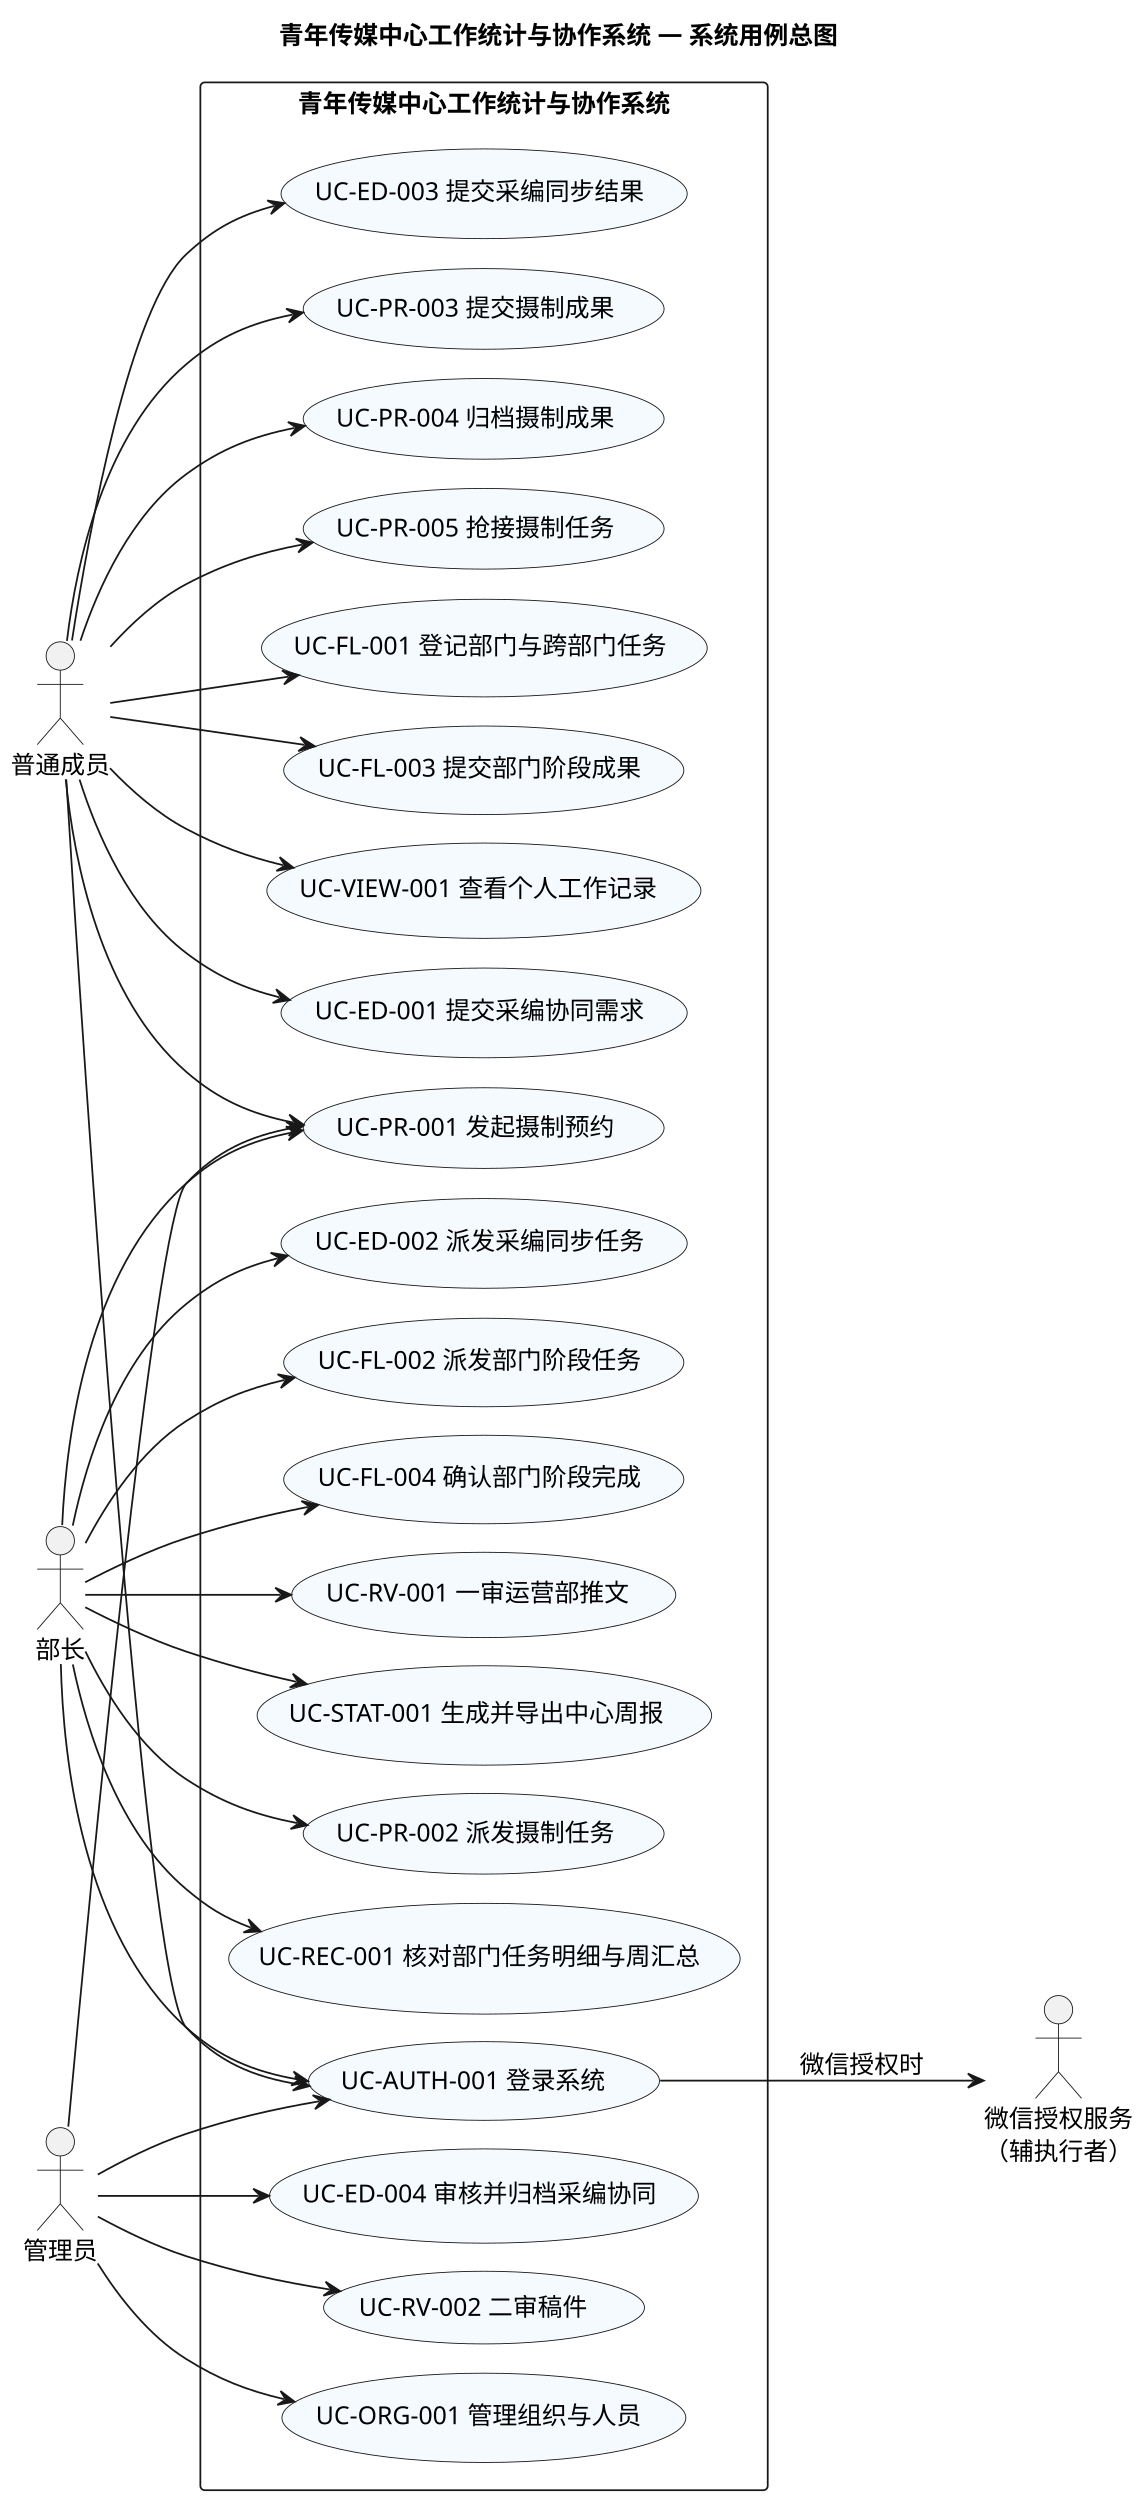
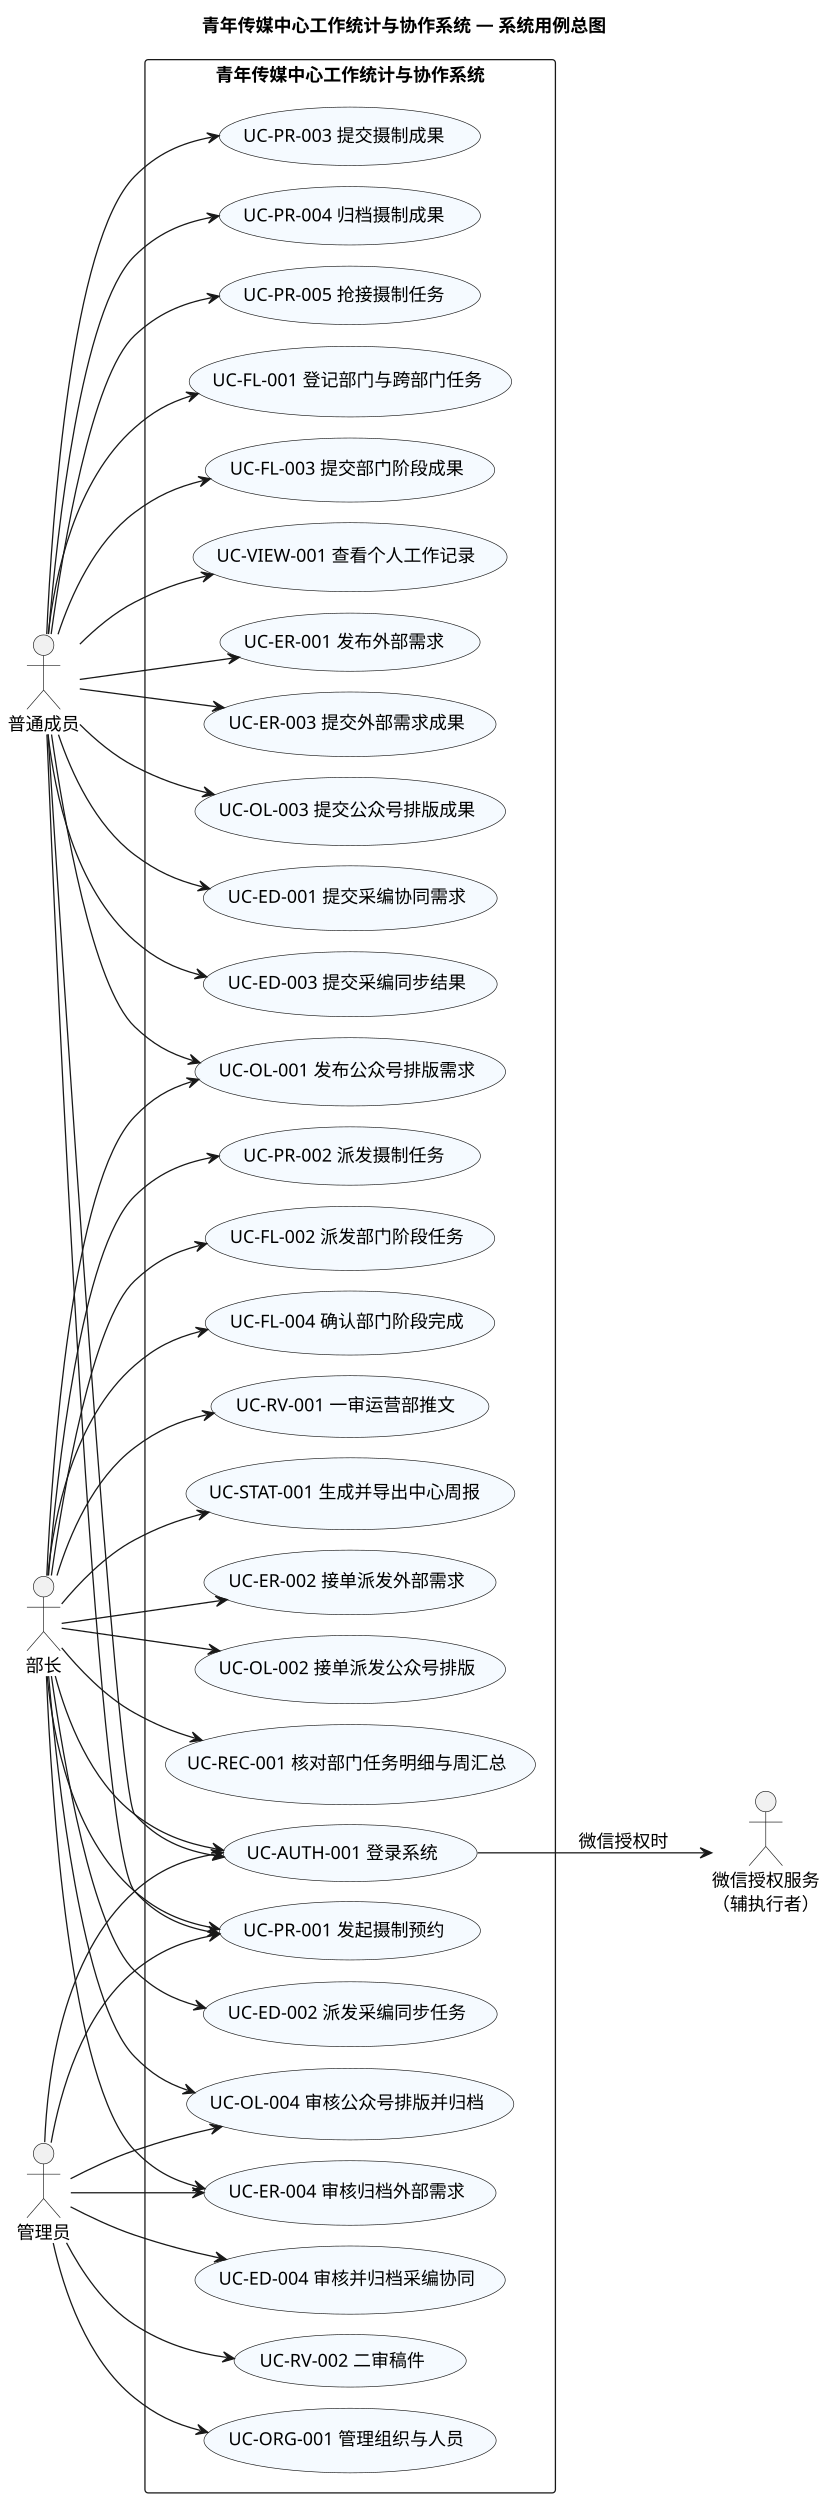
- <svg xmlns="http://www.w3.org/2000/svg" contentStyleType="text/css" height="1410px" preserveAspectRatio="none" style="width:646px;height:1410px;background:#FFFFFF;" version="1.1" viewBox="0 0 646 1410" width="646px" zoomAndPan="magnify">
+ <svg xmlns="http://www.w3.org/2000/svg" contentStyleType="text/css" height="1949px" preserveAspectRatio="none" style="width:646px;height:1949px;background:#FFFFFF;" version="1.1" viewBox="0 0 646 1949" width="646px" zoomAndPan="magnify">
  <defs />
  <g>
    <text fill="#000000" font-family="Microsoft YaHei" font-size="14" font-weight="bold" lengthAdjust="spacing" textLength="317.461" x="157.269" y="24.814">青年传媒中心工作统计与协作系统 — 系统用例总图</text>
    <g id="cluster_青年传媒中心工作统计与协作系统">
-       <rect fill="none" height="1358" rx="2.5" ry="2.5" style="stroke:#181818;stroke-width:1.0;" width="320" x="113" y="46.477" />
+       <rect fill="none" height="1897" rx="2.5" ry="2.5" style="stroke:#181818;stroke-width:1.0;" width="320" x="113" y="46.477" />
      <text fill="#000000" font-family="Microsoft YaHei" font-size="14" font-weight="bold" lengthAdjust="spacing" textLength="210" x="168" y="63.291">青年传媒中心工作统计与协作系统</text>
    </g>
    <g id="elem_UC_ED_001">
-       <ellipse cx="273.047" cy="571.287" fill="#F5FAFF" rx="114.547" ry="25.309" style="stroke:#181818;stroke-width:0.5;" />
-       <text fill="#000000" font-family="Microsoft YaHei" font-size="14" lengthAdjust="spacing" textLength="191.065" x="177.514" y="574.862">UC-ED-001 提交采编协同需求</text>
+       <ellipse cx="273.047" cy="700.287" fill="#F5FAFF" rx="114.547" ry="25.309" style="stroke:#181818;stroke-width:0.5;" />
+       <text fill="#000000" font-family="Microsoft YaHei" font-size="14" lengthAdjust="spacing" textLength="191.065" x="177.514" y="703.862">UC-ED-001 提交采编协同需求</text>
    </g>
    <g id="elem_UC_ED_003">
-       <ellipse cx="273.047" cy="109.287" fill="#F5FAFF" rx="114.547" ry="25.309" style="stroke:#181818;stroke-width:0.5;" />
-       <text fill="#000000" font-family="Microsoft YaHei" font-size="14" lengthAdjust="spacing" textLength="191.065" x="177.514" y="112.862">UC-ED-003 提交采编同步结果</text>
+       <ellipse cx="273.047" cy="767.287" fill="#F5FAFF" rx="114.547" ry="25.309" style="stroke:#181818;stroke-width:0.5;" />
+       <text fill="#000000" font-family="Microsoft YaHei" font-size="14" lengthAdjust="spacing" textLength="191.065" x="177.514" y="770.862">UC-ED-003 提交采编同步结果</text>
    </g>
    <g id="elem_UC_PR_001">
-       <ellipse cx="272.777" cy="636.233" fill="#F5FAFF" rx="101.777" ry="22.755" style="stroke:#181818;stroke-width:0.5;" />
-       <text fill="#000000" font-family="Microsoft YaHei" font-size="14" lengthAdjust="spacing" textLength="162.408" x="189.562" y="640.567">UC-PR-001 发起摄制预约</text>
+       <ellipse cx="272.777" cy="1505.233" fill="#F5FAFF" rx="101.777" ry="22.755" style="stroke:#181818;stroke-width:0.5;" />
+       <text fill="#000000" font-family="Microsoft YaHei" font-size="14" lengthAdjust="spacing" textLength="162.408" x="189.562" y="1509.567">UC-PR-001 发起摄制预约</text>
    </g>
    <g id="elem_UC_PR_003">
-       <ellipse cx="272.777" cy="174.233" fill="#F5FAFF" rx="101.777" ry="22.755" style="stroke:#181818;stroke-width:0.5;" />
-       <text fill="#000000" font-family="Microsoft YaHei" font-size="14" lengthAdjust="spacing" textLength="162.408" x="189.562" y="178.567">UC-PR-003 提交摄制成果</text>
+       <ellipse cx="272.777" cy="106.233" fill="#F5FAFF" rx="101.777" ry="22.755" style="stroke:#181818;stroke-width:0.5;" />
+       <text fill="#000000" font-family="Microsoft YaHei" font-size="14" lengthAdjust="spacing" textLength="162.408" x="189.562" y="110.567">UC-PR-003 提交摄制成果</text>
    </g>
    <g id="elem_UC_PR_004">
-       <ellipse cx="272.777" cy="236.233" fill="#F5FAFF" rx="101.777" ry="22.755" style="stroke:#181818;stroke-width:0.5;" />
-       <text fill="#000000" font-family="Microsoft YaHei" font-size="14" lengthAdjust="spacing" textLength="162.408" x="189.562" y="240.567">UC-PR-004 归档摄制成果</text>
+       <ellipse cx="272.777" cy="168.233" fill="#F5FAFF" rx="101.777" ry="22.755" style="stroke:#181818;stroke-width:0.5;" />
+       <text fill="#000000" font-family="Microsoft YaHei" font-size="14" lengthAdjust="spacing" textLength="162.408" x="189.562" y="172.567">UC-PR-004 归档摄制成果</text>
    </g>
    <g id="elem_UC_PR_005">
-       <ellipse cx="272.777" cy="298.233" fill="#F5FAFF" rx="101.777" ry="22.755" style="stroke:#181818;stroke-width:0.5;" />
-       <text fill="#000000" font-family="Microsoft YaHei" font-size="14" lengthAdjust="spacing" textLength="162.408" x="189.562" y="302.567">UC-PR-005 抢接摄制任务</text>
+       <ellipse cx="272.777" cy="230.233" fill="#F5FAFF" rx="101.777" ry="22.755" style="stroke:#181818;stroke-width:0.5;" />
+       <text fill="#000000" font-family="Microsoft YaHei" font-size="14" lengthAdjust="spacing" textLength="162.408" x="189.562" y="234.567">UC-PR-005 抢接摄制任务</text>
    </g>
    <g id="elem_UC_FL_001">
-       <ellipse cx="273.191" cy="365.516" fill="#F5FAFF" rx="125.691" ry="27.538" style="stroke:#181818;stroke-width:0.5;" />
-       <text fill="#000000" font-family="Microsoft YaHei" font-size="14" lengthAdjust="spacing" textLength="215.325" x="165.528" y="369.09">UC-FL-001 登记部门与跨部门任务</text>
+       <ellipse cx="273.191" cy="297.516" fill="#F5FAFF" rx="125.691" ry="27.538" style="stroke:#181818;stroke-width:0.5;" />
+       <text fill="#000000" font-family="Microsoft YaHei" font-size="14" lengthAdjust="spacing" textLength="215.325" x="165.528" y="301.09">UC-FL-001 登记部门与跨部门任务</text>
    </g>
    <g id="elem_UC_FL_003">
-       <ellipse cx="272.848" cy="434.447" fill="#F5FAFF" rx="112.848" ry="24.97" style="stroke:#181818;stroke-width:0.5;" />
-       <text fill="#000000" font-family="Microsoft YaHei" font-size="14" lengthAdjust="spacing" textLength="187.325" x="179.185" y="438.022">UC-FL-003 提交部门阶段成果</text>
+       <ellipse cx="272.848" cy="366.447" fill="#F5FAFF" rx="112.848" ry="24.97" style="stroke:#181818;stroke-width:0.5;" />
+       <text fill="#000000" font-family="Microsoft YaHei" font-size="14" lengthAdjust="spacing" textLength="187.325" x="179.185" y="370.022">UC-FL-003 提交部门阶段成果</text>
    </g>
    <g id="elem_UC_VIEW_001">
-       <ellipse cx="272.912" cy="502.36" fill="#F5FAFF" rx="122.412" ry="26.882" style="stroke:#181818;stroke-width:0.5;" />
-       <text fill="#000000" font-family="Microsoft YaHei" font-size="14" lengthAdjust="spacing" textLength="208.23" x="168.797" y="505.935">UC-VIEW-001 查看个人工作记录</text>
+       <ellipse cx="272.912" cy="434.36" fill="#F5FAFF" rx="122.412" ry="26.882" style="stroke:#181818;stroke-width:0.5;" />
+       <text fill="#000000" font-family="Microsoft YaHei" font-size="14" lengthAdjust="spacing" textLength="208.23" x="168.797" y="437.935">UC-VIEW-001 查看个人工作记录</text>
    </g>
    <g id="elem_UC_ED_002">
-       <ellipse cx="273.047" cy="701.287" fill="#F5FAFF" rx="114.547" ry="25.309" style="stroke:#181818;stroke-width:0.5;" />
-       <text fill="#000000" font-family="Microsoft YaHei" font-size="14" lengthAdjust="spacing" textLength="191.065" x="177.514" y="704.862">UC-ED-002 派发采编同步任务</text>
+       <ellipse cx="273.047" cy="1570.287" fill="#F5FAFF" rx="114.547" ry="25.309" style="stroke:#181818;stroke-width:0.5;" />
+       <text fill="#000000" font-family="Microsoft YaHei" font-size="14" lengthAdjust="spacing" textLength="191.065" x="177.514" y="1573.862">UC-ED-002 派发采编同步任务</text>
    </g>
    <g id="elem_UC_PR_002">
-       <ellipse cx="272.777" cy="1034.233" fill="#F5FAFF" rx="101.777" ry="22.755" style="stroke:#181818;stroke-width:0.5;" />
-       <text fill="#000000" font-family="Microsoft YaHei" font-size="14" lengthAdjust="spacing" textLength="162.408" x="189.562" y="1038.567">UC-PR-002 派发摄制任务</text>
+       <ellipse cx="272.777" cy="901.233" fill="#F5FAFF" rx="101.777" ry="22.755" style="stroke:#181818;stroke-width:0.5;" />
+       <text fill="#000000" font-family="Microsoft YaHei" font-size="14" lengthAdjust="spacing" textLength="162.408" x="189.562" y="905.567">UC-PR-002 派发摄制任务</text>
    </g>
    <g id="elem_UC_FL_002">
-       <ellipse cx="272.848" cy="768.447" fill="#F5FAFF" rx="112.848" ry="24.97" style="stroke:#181818;stroke-width:0.5;" />
-       <text fill="#000000" font-family="Microsoft YaHei" font-size="14" lengthAdjust="spacing" textLength="187.325" x="179.185" y="772.022">UC-FL-002 派发部门阶段任务</text>
+       <ellipse cx="272.848" cy="965.447" fill="#F5FAFF" rx="112.848" ry="24.97" style="stroke:#181818;stroke-width:0.5;" />
+       <text fill="#000000" font-family="Microsoft YaHei" font-size="14" lengthAdjust="spacing" textLength="187.325" x="179.185" y="969.022">UC-FL-002 派发部门阶段任务</text>
    </g>
    <g id="elem_UC_FL_004">
-       <ellipse cx="272.848" cy="834.447" fill="#F5FAFF" rx="112.848" ry="24.97" style="stroke:#181818;stroke-width:0.5;" />
-       <text fill="#000000" font-family="Microsoft YaHei" font-size="14" lengthAdjust="spacing" textLength="187.325" x="179.185" y="838.022">UC-FL-004 确认部门阶段完成</text>
+       <ellipse cx="272.848" cy="1031.447" fill="#F5FAFF" rx="112.848" ry="24.97" style="stroke:#181818;stroke-width:0.5;" />
+       <text fill="#000000" font-family="Microsoft YaHei" font-size="14" lengthAdjust="spacing" textLength="187.325" x="179.185" y="1035.022">UC-FL-004 确认部门阶段完成</text>
    </g>
    <g id="elem_UC_RV_001">
-       <ellipse cx="272.828" cy="899.543" fill="#F5FAFF" rx="108.328" ry="24.066" style="stroke:#181818;stroke-width:0.5;" />
-       <text fill="#000000" font-family="Microsoft YaHei" font-size="14" lengthAdjust="spacing" textLength="177.31" x="183.873" y="903.241">UC-RV-001 一审运营部推文</text>
+       <ellipse cx="272.828" cy="1096.543" fill="#F5FAFF" rx="108.328" ry="24.066" style="stroke:#181818;stroke-width:0.5;" />
+       <text fill="#000000" font-family="Microsoft YaHei" font-size="14" lengthAdjust="spacing" textLength="177.31" x="183.873" y="1100.241">UC-RV-001 一审运营部推文</text>
    </g>
    <g id="elem_UC_REC_001">
-       <ellipse cx="273.221" cy="1104.722" fill="#F5FAFF" rx="144.221" ry="31.244" style="stroke:#181818;stroke-width:0.5;" />
-       <text fill="#000000" font-family="Microsoft YaHei" font-size="14" lengthAdjust="spacing" textLength="254.905" x="145.769" y="1108.296">UC-REC-001 核对部门任务明细与周汇总</text>
+       <ellipse cx="273.221" cy="1375.722" fill="#F5FAFF" rx="144.221" ry="31.244" style="stroke:#181818;stroke-width:0.5;" />
+       <text fill="#000000" font-family="Microsoft YaHei" font-size="14" lengthAdjust="spacing" textLength="254.905" x="145.769" y="1379.296">UC-REC-001 核对部门任务明细与周汇总</text>
    </g>
    <g id="elem_UC_STAT_001">
-       <ellipse cx="273.178" cy="967.513" fill="#F5FAFF" rx="128.178" ry="28.035" style="stroke:#181818;stroke-width:0.5;" />
-       <text fill="#000000" font-family="Microsoft YaHei" font-size="14" lengthAdjust="spacing" textLength="220.685" x="162.835" y="971.088">UC-STAT-001 生成并导出中心周报</text>
+       <ellipse cx="273.178" cy="1164.513" fill="#F5FAFF" rx="128.178" ry="28.035" style="stroke:#181818;stroke-width:0.5;" />
+       <text fill="#000000" font-family="Microsoft YaHei" font-size="14" lengthAdjust="spacing" textLength="220.685" x="162.835" y="1168.088">UC-STAT-001 生成并导出中心周报</text>
    </g>
    <g id="elem_UC_ED_004">
-       <ellipse cx="272.954" cy="1238.568" fill="#F5FAFF" rx="120.954" ry="26.591" style="stroke:#181818;stroke-width:0.5;" />
-       <text fill="#000000" font-family="Microsoft YaHei" font-size="14" lengthAdjust="spacing" textLength="205.065" x="170.422" y="1242.143">UC-ED-004 审核并归档采编协同</text>
+       <ellipse cx="272.954" cy="1777.568" fill="#F5FAFF" rx="120.954" ry="26.591" style="stroke:#181818;stroke-width:0.5;" />
+       <text fill="#000000" font-family="Microsoft YaHei" font-size="14" lengthAdjust="spacing" textLength="205.065" x="170.422" y="1781.143">UC-ED-004 审核并归档采编协同</text>
+     </g>
+     <g id="elem_UC_ER_001">
+       <ellipse cx="272.903" cy="500.658" fill="#F5FAFF" rx="101.403" ry="22.681" style="stroke:#181818;stroke-width:0.5;" />
+       <text fill="#000000" font-family="Microsoft YaHei" font-size="14" lengthAdjust="spacing" textLength="161.54" x="190.016" y="505.029">UC-ER-001 发布外部需求</text>
+     </g>
+     <g id="elem_UC_ER_002">
+       <ellipse cx="272.853" cy="1233.648" fill="#F5FAFF" rx="113.853" ry="25.171" style="stroke:#181818;stroke-width:0.5;" />
+       <text fill="#000000" font-family="Microsoft YaHei" font-size="14" lengthAdjust="spacing" textLength="189.54" x="178.083" y="1237.223">UC-ER-002 接单派发外部需求</text>
+     </g>
+     <g id="elem_UC_ER_003">
+       <ellipse cx="272.853" cy="564.648" fill="#F5FAFF" rx="113.853" ry="25.171" style="stroke:#181818;stroke-width:0.5;" />
+       <text fill="#000000" font-family="Microsoft YaHei" font-size="14" lengthAdjust="spacing" textLength="189.54" x="178.083" y="568.223">UC-ER-003 提交外部需求成果</text>
+     </g>
+     <g id="elem_UC_ER_004">
+       <ellipse cx="272.853" cy="1709.648" fill="#F5FAFF" rx="113.853" ry="25.171" style="stroke:#181818;stroke-width:0.5;" />
+       <text fill="#000000" font-family="Microsoft YaHei" font-size="14" lengthAdjust="spacing" textLength="189.54" x="178.083" y="1713.223">UC-ER-004 审核归档外部需求</text>
+     </g>
+     <g id="elem_UC_OL_001">
+       <ellipse cx="273.061" cy="835.59" fill="#F5FAFF" rx="121.061" ry="26.612" style="stroke:#181818;stroke-width:0.5;" />
+       <text fill="#000000" font-family="Microsoft YaHei" font-size="14" lengthAdjust="spacing" textLength="205.297" x="170.412" y="839.164">UC-OL-001 发布公众号排版需求</text>
+     </g>
+     <g id="elem_UC_OL_002">
+       <ellipse cx="273.061" cy="1301.59" fill="#F5FAFF" rx="121.061" ry="26.612" style="stroke:#181818;stroke-width:0.5;" />
+       <text fill="#000000" font-family="Microsoft YaHei" font-size="14" lengthAdjust="spacing" textLength="205.297" x="170.412" y="1305.164">UC-OL-002 接单派发公众号排版</text>
+     </g>
+     <g id="elem_UC_OL_003">
+       <ellipse cx="273.061" cy="632.59" fill="#F5FAFF" rx="121.061" ry="26.612" style="stroke:#181818;stroke-width:0.5;" />
+       <text fill="#000000" font-family="Microsoft YaHei" font-size="14" lengthAdjust="spacing" textLength="205.297" x="170.412" y="636.164">UC-OL-003 提交公众号排版成果</text>
+     </g>
+     <g id="elem_UC_OL_004">
+       <ellipse cx="273.033" cy="1640.384" fill="#F5FAFF" rx="127.533" ry="27.907" style="stroke:#181818;stroke-width:0.5;" />
+       <text fill="#000000" font-family="Microsoft YaHei" font-size="14" lengthAdjust="spacing" textLength="219.297" x="163.384" y="1643.959">UC-OL-004 审核公众号排版并归档</text>
    </g>
    <g id="elem_UC_RV_002">
-       <ellipse cx="272.994" cy="1301.476" fill="#F5FAFF" rx="90.494" ry="20.499" style="stroke:#181818;stroke-width:0.5;" />
-       <text fill="#000000" font-family="Microsoft YaHei" font-size="14" lengthAdjust="spacing" textLength="135.31" x="202.338" y="1306.133">UC-RV-002 二审稿件</text>
+       <ellipse cx="272.994" cy="1840.476" fill="#F5FAFF" rx="90.494" ry="20.499" style="stroke:#181818;stroke-width:0.5;" />
+       <text fill="#000000" font-family="Microsoft YaHei" font-size="14" lengthAdjust="spacing" textLength="135.31" x="202.338" y="1845.133">UC-RV-002 二审稿件</text>
    </g>
    <g id="elem_UC_ORG_001">
-       <ellipse cx="272.909" cy="1363.659" fill="#F5FAFF" rx="113.909" ry="25.182" style="stroke:#181818;stroke-width:0.5;" />
-       <text fill="#000000" font-family="Microsoft YaHei" font-size="14" lengthAdjust="spacing" textLength="189.663" x="178.078" y="1367.234">UC-ORG-001 管理组织与人员</text>
+       <ellipse cx="272.909" cy="1902.659" fill="#F5FAFF" rx="113.909" ry="25.182" style="stroke:#181818;stroke-width:0.5;" />
+       <text fill="#000000" font-family="Microsoft YaHei" font-size="14" lengthAdjust="spacing" textLength="189.663" x="178.078" y="1906.234">UC-ORG-001 管理组织与人员</text>
    </g>
    <g id="elem_UC_AUTH_001">
-       <ellipse cx="272.983" cy="1173.674" fill="#F5FAFF" rx="98.983" ry="22.197" style="stroke:#181818;stroke-width:0.5;" />
-       <text fill="#000000" font-family="Microsoft YaHei" font-size="14" lengthAdjust="spacing" textLength="155.859" x="192.216" y="1178.28">UC-AUTH-001 登录系统</text>
+       <ellipse cx="272.983" cy="1444.674" fill="#F5FAFF" rx="98.983" ry="22.197" style="stroke:#181818;stroke-width:0.5;" />
+       <text fill="#000000" font-family="Microsoft YaHei" font-size="14" lengthAdjust="spacing" textLength="155.859" x="192.216" y="1449.28">UC-AUTH-001 登录系统</text>
    </g>
    <g id="elem_Member">
-       <ellipse cx="34" cy="369.978" fill="#F1F1F1" rx="8" ry="8" style="stroke:#181818;stroke-width:0.5;" />
-       <path d="M34,377.978 L34,404.978 M21,385.978 L47,385.978 M34,404.978 L21,419.978 M34,404.978 L47,419.978 " fill="none" style="stroke:#181818;stroke-width:0.5;" />
-       <text fill="#000000" font-family="Microsoft YaHei" font-size="14" lengthAdjust="spacing" textLength="56" x="6" y="436.291">普通成员</text>
+       <ellipse cx="34" cy="502.978" fill="#F1F1F1" rx="8" ry="8" style="stroke:#181818;stroke-width:0.5;" />
+       <path d="M34,510.978 L34,537.977 M21,518.977 L47,518.977 M34,537.977 L21,552.977 M34,537.977 L47,552.977 " fill="none" style="stroke:#181818;stroke-width:0.5;" />
+       <text fill="#000000" font-family="Microsoft YaHei" font-size="14" lengthAdjust="spacing" textLength="56" x="6" y="569.291">普通成员</text>
    </g>
    <g id="elem_Minister">
-       <ellipse cx="34" cy="868.977" fill="#F1F1F1" rx="8" ry="8" style="stroke:#181818;stroke-width:0.5;" />
-       <path d="M34,876.977 L34,903.977 M21,884.977 L47,884.977 M34,903.977 L21,918.977 M34,903.977 L47,918.977 " fill="none" style="stroke:#181818;stroke-width:0.5;" />
-       <text fill="#000000" font-family="Microsoft YaHei" font-size="14" lengthAdjust="spacing" textLength="28" x="20" y="935.291">部长</text>
+       <ellipse cx="34" cy="1236.977" fill="#F1F1F1" rx="8" ry="8" style="stroke:#181818;stroke-width:0.5;" />
+       <path d="M34,1244.977 L34,1271.977 M21,1252.977 L47,1252.977 M34,1271.977 L21,1286.977 M34,1271.977 L47,1286.977 " fill="none" style="stroke:#181818;stroke-width:0.5;" />
+       <text fill="#000000" font-family="Microsoft YaHei" font-size="14" lengthAdjust="spacing" textLength="28" x="20" y="1303.291">部长</text>
    </g>
    <g id="elem_Admin">
-       <ellipse cx="34" cy="1207.977" fill="#F1F1F1" rx="8" ry="8" style="stroke:#181818;stroke-width:0.5;" />
-       <path d="M34,1215.977 L34,1242.977 M21,1223.977 L47,1223.977 M34,1242.977 L21,1257.977 M34,1242.977 L47,1257.977 " fill="none" style="stroke:#181818;stroke-width:0.5;" />
-       <text fill="#000000" font-family="Microsoft YaHei" font-size="14" lengthAdjust="spacing" textLength="42" x="13" y="1274.291">管理员</text>
+       <ellipse cx="34" cy="1678.977" fill="#F1F1F1" rx="8" ry="8" style="stroke:#181818;stroke-width:0.5;" />
+       <path d="M34,1686.977 L34,1713.977 M21,1694.977 L47,1694.977 M34,1713.977 L21,1728.977 M34,1713.977 L47,1728.977 " fill="none" style="stroke:#181818;stroke-width:0.5;" />
+       <text fill="#000000" font-family="Microsoft YaHei" font-size="14" lengthAdjust="spacing" textLength="42" x="13" y="1745.291">管理员</text>
    </g>
    <g id="elem_WeChat">
-       <ellipse cx="597" cy="1133.477" fill="#F1F1F1" rx="8" ry="8" style="stroke:#181818;stroke-width:0.5;" />
-       <path d="M597,1141.477 L597,1168.477 M584,1149.477 L610,1149.477 M597,1168.477 L584,1183.477 M597,1168.477 L610,1183.477 " fill="none" style="stroke:#181818;stroke-width:0.5;" />
-       <text fill="#000000" font-family="Microsoft YaHei" font-size="14" lengthAdjust="spacing" textLength="84" x="555" y="1199.791">微信授权服务</text>
-       <text fill="#000000" font-family="Microsoft YaHei" font-size="14" lengthAdjust="spacing" textLength="84" x="555" y="1218.269">（辅执行者）</text>
+       <ellipse cx="597" cy="1404.477" fill="#F1F1F1" rx="8" ry="8" style="stroke:#181818;stroke-width:0.5;" />
+       <path d="M597,1412.477 L597,1439.477 M584,1420.477 L610,1420.477 M597,1439.477 L584,1454.477 M597,1439.477 L610,1454.477 " fill="none" style="stroke:#181818;stroke-width:0.5;" />
+       <text fill="#000000" font-family="Microsoft YaHei" font-size="14" lengthAdjust="spacing" textLength="84" x="555" y="1470.791">微信授权服务</text>
+       <text fill="#000000" font-family="Microsoft YaHei" font-size="14" lengthAdjust="spacing" textLength="84" x="555" y="1489.269">（辅执行者）</text>
    </g>
    <g id="link_Member_UC_ED_001">
-       <path d="M44.86,439.658 C54.8,470.947 73.31,513.408 105,537.477 C121.96,550.367 136.786,557.207 157.676,562.527 " fill="none" id="Member-to-UC_ED_001" style="stroke:#181818;stroke-width:1.0;" />
-       <polygon fill="#181818" points="163.49,564.008,155.756,557.91,158.645,562.774,153.781,565.663,163.49,564.008" style="stroke:#181818;stroke-width:1.0;" />
+       <path d="M45.58,572.758 C55.79,603.028 74.32,643.457 105,666.477 C122.04,679.258 136.894,686.073 157.794,691.373 " fill="none" id="Member-to-UC_ED_001" style="stroke:#181818;stroke-width:1.0;" />
+       <polygon fill="#181818" points="163.61,692.847,155.869,686.758,158.763,691.619,153.903,694.513,163.61,692.847" style="stroke:#181818;stroke-width:1.0;" />
    </g>
    <g id="link_Member_UC_ED_003">
-       <path d="M40.6,361.228 C50.58,296.877 73.41,173.077 105,143.477 C120.33,129.118 134.208,121.675 154.638,116.145 " fill="none" id="Member-to-UC_ED_003" style="stroke:#181818;stroke-width:1.0;" />
-       <polygon fill="#181818" points="160.43,114.578,150.697,113.068,155.604,115.884,152.788,120.79,160.43,114.578" style="stroke:#181818;stroke-width:1.0;" />
+       <path d="M37.48,572.508 C42.56,618.097 58.02,692.477 105,733.477 C120.83,747.288 134.922,754.515 155.412,759.965 " fill="none" id="Member-to-UC_ED_003" style="stroke:#181818;stroke-width:1.0;" />
+       <polygon fill="#181818" points="161.21,761.508,153.541,755.328,156.378,760.222,151.484,763.06,161.21,761.508" style="stroke:#181818;stroke-width:1.0;" />
    </g>
    <g id="link_Member_UC_PR_001">
-       <path d="M37.07,439.538 C41.74,486.038 56.78,562.628 105,604.477 C123.39,620.438 141.4,628.243 165.32,633.103 " fill="none" id="Member-to-UC_PR_001" style="stroke:#181818;stroke-width:1.0;" />
-       <polygon fill="#181818" points="171.2,634.298,163.177,628.586,166.3,633.302,161.584,636.426,171.2,634.298" style="stroke:#181818;stroke-width:1.0;" />
+       <path d="M36.57,572.607 C43.73,746.308 74.19,1440.527 105,1474.477 C121.94,1493.148 140.3,1501.717 165.09,1506.297 " fill="none" id="Member-to-UC_PR_001" style="stroke:#181818;stroke-width:1.0;" />
+       <polygon fill="#181818" points="170.99,1507.388,162.867,1501.819,166.073,1506.479,161.413,1509.686,170.99,1507.388" style="stroke:#181818;stroke-width:1.0;" />
    </g>
    <g id="link_Member_UC_PR_003">
-       <path d="M37.76,361.467 C43.11,316.798 58.83,244.748 105,205.477 C123.42,189.808 141.286,182.17 165.066,177.43 " fill="none" id="Member-to-UC_PR_003" style="stroke:#181818;stroke-width:1.0;" />
-       <polygon fill="#181818" points="170.95,176.257,161.342,174.094,166.047,177.235,162.906,181.94,170.95,176.257" style="stroke:#181818;stroke-width:1.0;" />
+       <path d="M36.42,494.397 C40.51,404.618 55.41,187.488 105,137.477 C122.44,119.888 140.528,111.638 164.868,106.968 " fill="none" id="Member-to-UC_PR_003" style="stroke:#181818;stroke-width:1.0;" />
+       <polygon fill="#181818" points="170.76,105.838,161.167,103.605,165.85,106.78,162.675,111.462,170.76,105.838" style="stroke:#181818;stroke-width:1.0;" />
    </g>
    <g id="link_Member_UC_PR_004">
-       <path d="M45.37,361.358 C55.5,330.978 74.01,290.308 105,267.478 C124.35,253.227 142.416,246.081 166.086,241.361 " fill="none" id="Member-to-UC_PR_004" style="stroke:#181818;stroke-width:1.0;" />
-       <polygon fill="#181818" points="171.97,240.188,162.362,238.025,167.066,241.165,163.926,245.87,171.97,240.188" style="stroke:#181818;stroke-width:1.0;" />
+       <path d="M37.84,494.327 C44.41,415.178 63.37,240.157 105,199.477 C122.61,182.268 140.61,174.129 164.81,169.439 " fill="none" id="Member-to-UC_PR_004" style="stroke:#181818;stroke-width:1.0;" />
+       <polygon fill="#181818" points="170.7,168.298,161.103,166.083,165.791,169.249,162.625,173.937,170.7,168.298" style="stroke:#181818;stroke-width:1.0;" />
    </g>
    <g id="link_Member_UC_PR_005">
-       <path d="M62.24,364.777 C74.01,351.728 88.79,338.077 105,329.478 C126.75,317.938 146.186,311.738 170.436,307.128 " fill="none" id="Member-to-UC_PR_005" style="stroke:#181818;stroke-width:1.0;" />
-       <polygon fill="#181818" points="176.33,306.007,166.741,303.759,171.418,306.941,168.235,311.618,176.33,306.007" style="stroke:#181818;stroke-width:1.0;" />
+       <path d="M39.88,494.337 C49.1,426.897 71.23,293.007 105,261.478 C122.89,244.768 140.842,236.79 164.902,232.08 " fill="none" id="Member-to-UC_PR_005" style="stroke:#181818;stroke-width:1.0;" />
+       <polygon fill="#181818" points="170.79,230.928,161.189,228.731,165.883,231.888,162.726,236.582,170.79,230.928" style="stroke:#181818;stroke-width:1.0;" />
    </g>
    <g id="link_Member_UC_FL_001">
-       <path d="M62.19,396.467 C88.33,392.598 123.574,387.393 162.564,381.643 " fill="none" id="Member-to-UC_FL_001" style="stroke:#181818;stroke-width:1.0;" />
-       <polygon fill="#181818" points="168.5,380.767,159.013,378.123,163.554,381.497,160.18,386.038,168.5,380.767" style="stroke:#181818;stroke-width:1.0;" />
+       <path d="M37.61,494.137 C42.81,448.608 58.39,374.618 105,333.478 C119.12,321.017 130.788,314.322 148.958,308.592 " fill="none" id="Member-to-UC_FL_001" style="stroke:#181818;stroke-width:1.0;" />
+       <polygon fill="#181818" points="154.68,306.788,144.894,305.68,149.911,308.291,147.3,313.309,154.68,306.788" style="stroke:#181818;stroke-width:1.0;" />
    </g>
    <g id="link_Member_UC_FL_003">
-       <path d="M62.19,404.377 C90.39,408.428 130.181,414.136 171.751,420.096 " fill="none" id="Member-to-UC_FL_003" style="stroke:#181818;stroke-width:1.0;" />
-       <polygon fill="#181818" points="177.69,420.947,169.349,415.711,172.741,420.238,168.213,423.63,177.69,420.947" style="stroke:#181818;stroke-width:1.0;" />
+       <path d="M45.26,494.478 C55.36,463.897 73.89,422.748 105,399.478 C122.16,386.647 137.163,379.859 158.213,374.689 " fill="none" id="Member-to-UC_FL_003" style="stroke:#181818;stroke-width:1.0;" />
+       <polygon fill="#181818" points="164.04,373.257,154.346,371.52,159.184,374.45,156.254,379.289,164.04,373.257" style="stroke:#181818;stroke-width:1.0;" />
    </g>
    <g id="link_Member_UC_VIEW_001">
-       <path d="M62.02,433.267 C73.96,445.757 88.93,459.007 105,467.478 C123.61,477.288 138.911,482.925 159.731,488.005 " fill="none" id="Member-to-UC_VIEW_001" style="stroke:#181818;stroke-width:1.0;" />
-       <polygon fill="#181818" points="165.56,489.428,157.765,483.408,160.702,488.242,155.868,491.18,165.56,489.428" style="stroke:#181818;stroke-width:1.0;" />
+       <path d="M62.27,502.168 C74.24,490.248 89.17,477.587 105,469.478 C123.85,459.817 139.367,454.224 160.347,449.164 " fill="none" id="Member-to-UC_VIEW_001" style="stroke:#181818;stroke-width:1.0;" />
+       <polygon fill="#181818" points="166.18,447.757,156.493,445.979,161.319,448.93,158.369,453.756,166.18,447.757" style="stroke:#181818;stroke-width:1.0;" />
    </g>
    <g id="link_Minister_UC_ED_002">
-       <path d="M41.03,860.438 C48.98,822.668 66.73,766.688 105,735.477 C121.39,722.107 135.854,715.07 156.544,709.68 " fill="none" id="Minister-to-UC_ED_002" style="stroke:#181818;stroke-width:1.0;" />
-       <polygon fill="#181818" points="162.35,708.168,152.632,706.566,157.512,709.428,154.649,714.307,162.35,708.168" style="stroke:#181818;stroke-width:1.0;" />
+       <path d="M40.07,1306.668 C49.52,1373.438 71.9,1505.108 105,1536.477 C120.25,1550.928 134.089,1558.409 154.509,1563.939 " fill="none" id="Minister-to-UC_ED_002" style="stroke:#181818;stroke-width:1.0;" />
+       <polygon fill="#181818" points="160.3,1565.507,152.659,1559.294,155.474,1564.201,150.567,1567.016,160.3,1565.507" style="stroke:#181818;stroke-width:1.0;" />
    </g>
    <g id="link_Minister_UC_PR_002">
-       <path d="M48.19,931.408 C59.67,955.097 78.62,986.158 105,1003.477 C125.21,1016.747 143.722,1023.541 167.553,1028.221 " fill="none" id="Minister-to-UC_PR_002" style="stroke:#181818;stroke-width:1.0;" />
-       <polygon fill="#181818" points="173.44,1029.378,165.38,1023.718,168.534,1028.414,163.838,1031.568,173.44,1029.378" style="stroke:#181818;stroke-width:1.0;" />
+       <path d="M37.82,1228.217 C44.36,1148.828 63.26,973.288 105,932.477 C122.61,915.268 140.6,907.119 164.8,902.429 " fill="none" id="Minister-to-UC_PR_002" style="stroke:#181818;stroke-width:1.0;" />
+       <polygon fill="#181818" points="170.69,901.288,161.093,899.073,165.781,902.239,162.615,906.927,170.69,901.288" style="stroke:#181818;stroke-width:1.0;" />
    </g>
    <g id="link_Minister_UC_FL_002">
-       <path d="M48.22,870.367 C59.92,847.977 79.17,818.138 105,801.477 C123.25,789.707 138.949,783.341 160.389,778.301 " fill="none" id="Minister-to-UC_FL_002" style="stroke:#181818;stroke-width:1.0;" />
-       <polygon fill="#181818" points="166.23,776.928,156.554,775.093,161.363,778.072,158.384,782.881,166.23,776.928" style="stroke:#181818;stroke-width:1.0;" />
+       <path d="M40.05,1228.267 C49.47,1161.467 71.81,1029.747 105,998.477 C120.49,983.888 134.663,976.397 155.393,971.007 " fill="none" id="Minister-to-UC_FL_002" style="stroke:#181818;stroke-width:1.0;" />
+       <polygon fill="#181818" points="161.2,969.497,151.483,967.891,156.361,970.756,153.496,975.634,161.2,969.497" style="stroke:#181818;stroke-width:1.0;" />
    </g>
    <g id="link_Minister_UC_FL_004">
-       <path d="M48.05,892.388 C61.84,885.168 84.4,874.117 105,867.477 C128.77,859.817 149.155,854.786 173.685,849.916 " fill="none" id="Minister-to-UC_FL_004" style="stroke:#181818;stroke-width:1.0;" />
-       <polygon fill="#181818" points="179.57,848.747,169.963,846.577,174.666,849.721,171.521,854.424,179.57,848.747" style="stroke:#181818;stroke-width:1.0;" />
+       <path d="M37.22,1228.237 C42.03,1181.977 57.23,1106.118 105,1064.477 C121.04,1050.497 135.457,1043.255 156.247,1037.935 " fill="none" id="Minister-to-UC_FL_004" style="stroke:#181818;stroke-width:1.0;" />
+       <polygon fill="#181818" points="162.06,1036.447,152.349,1034.803,157.216,1037.687,154.333,1042.554,162.06,1036.447" style="stroke:#181818;stroke-width:1.0;" />
    </g>
    <g id="link_Minister_UC_RV_001">
-       <path d="M48.08,899.477 C70.54,899.477 112.47,899.477 158.24,899.477 " fill="none" id="Minister-to-UC_RV_001" style="stroke:#181818;stroke-width:1.0;" />
-       <polygon fill="#181818" points="164.24,899.477,155.24,895.477,159.24,899.477,155.24,903.477,164.24,899.477" style="stroke:#181818;stroke-width:1.0;" />
+       <path d="M44.43,1228.277 C54.18,1196.428 72.66,1152.898 105,1128.477 C122.9,1114.957 139.049,1107.976 161.119,1102.966 " fill="none" id="Minister-to-UC_RV_001" style="stroke:#181818;stroke-width:1.0;" />
+       <polygon fill="#181818" points="166.97,1101.638,157.308,1099.729,162.094,1102.744,159.079,1107.531,166.97,1101.638" style="stroke:#181818;stroke-width:1.0;" />
    </g>
    <g id="link_Minister_UC_REC_001">
-       <path d="M41.08,938.747 C49.08,976.798 66.86,1033.318 105,1065.477 C117.29,1075.838 126.213,1081.458 141.493,1087.198 " fill="none" id="Minister-to-UC_REC_001" style="stroke:#181818;stroke-width:1.0;" />
-       <polygon fill="#181818" points="147.11,1089.307,140.091,1082.398,142.429,1087.549,137.278,1089.887,147.11,1089.307" style="stroke:#181818;stroke-width:1.0;" />
+       <path d="M48.1,1284.668 C60.91,1300.267 81.84,1322.737 105,1335.477 C121.19,1344.388 133.588,1349.621 151.788,1355.021 " fill="none" id="Minister-to-UC_REC_001" style="stroke:#181818;stroke-width:1.0;" />
+       <polygon fill="#181818" points="157.54,1356.727,150.05,1350.333,152.746,1355.305,147.774,1358.002,157.54,1356.727" style="stroke:#181818;stroke-width:1.0;" />
    </g>
    <g id="link_Minister_UC_STAT_001">
-       <path d="M48.07,906.497 C61.88,913.658 84.46,924.658 105,931.477 C126.67,938.678 144.564,943.49 167.174,948.54 " fill="none" id="Minister-to-UC_STAT_001" style="stroke:#181818;stroke-width:1.0;" />
-       <polygon fill="#181818" points="173.03,949.847,165.118,943.982,168.15,948.758,163.375,951.789,173.03,949.847" style="stroke:#181818;stroke-width:1.0;" />
+       <path d="M48.09,1250.428 C60.9,1234.967 81.82,1212.777 105,1200.477 C122.81,1191.027 137.14,1185.544 157.1,1180.404 " fill="none" id="Minister-to-UC_STAT_001" style="stroke:#181818;stroke-width:1.0;" />
+       <polygon fill="#181818" points="162.91,1178.908,153.197,1177.278,158.068,1180.154,155.192,1185.026,162.91,1178.908" style="stroke:#181818;stroke-width:1.0;" />
    </g>
    <g id="link_Admin_UC_ED_004">
-       <path d="M55.21,1238.477 C77.26,1238.477 108.44,1238.477 145.83,1238.477 " fill="none" id="Admin-to-UC_ED_004" style="stroke:#181818;stroke-width:1.0;" />
-       <polygon fill="#181818" points="151.83,1238.477,142.83,1234.477,146.83,1238.477,142.83,1242.477,151.83,1238.477" style="stroke:#181818;stroke-width:1.0;" />
+       <path d="M55,1720.447 C68.73,1727.588 87.55,1736.628 105,1742.477 C127.75,1750.108 146.953,1755.152 170.603,1760.212 " fill="none" id="Admin-to-UC_ED_004" style="stroke:#181818;stroke-width:1.0;" />
+       <polygon fill="#181818" points="176.47,1761.467,168.506,1755.673,171.581,1760.421,166.832,1763.496,176.47,1761.467" style="stroke:#181818;stroke-width:1.0;" />
+     </g>
+     <g id="link_Member_UC_ER_001">
+       <path d="M62.19,529.688 C92.46,525.477 136.967,519.274 180.817,513.174 " fill="none" id="Member-to-UC_ER_001" style="stroke:#181818;stroke-width:1.0;" />
+       <polygon fill="#181818" points="186.76,512.347,177.295,509.626,181.808,513.037,178.397,517.549,186.76,512.347" style="stroke:#181818;stroke-width:1.0;" />
+     </g>
+     <g id="link_Minister_UC_ER_002">
+       <path d="M48.08,1265.598 C72.68,1262.068 121.871,1255.02 171.271,1247.93 " fill="none" id="Minister-to-UC_ER_002" style="stroke:#181818;stroke-width:1.0;" />
+       <polygon fill="#181818" points="177.21,1247.078,167.733,1244.397,172.261,1247.788,168.87,1252.316,177.21,1247.078" style="stroke:#181818;stroke-width:1.0;" />
+     </g>
+     <g id="link_Member_UC_ER_003">
+       <path d="M62.19,537.038 C89.73,540.638 128.011,545.638 168.781,550.978 " fill="none" id="Member-to-UC_ER_003" style="stroke:#181818;stroke-width:1.0;" />
+       <polygon fill="#181818" points="174.73,551.758,166.326,546.623,169.772,551.108,165.287,554.555,174.73,551.758" style="stroke:#181818;stroke-width:1.0;" />
+     </g>
+     <g id="link_Minister_UC_ER_004">
+       <path d="M36.22,1306.757 C39.92,1398.737 54.09,1624.247 105,1676.477 C119.75,1691.608 133.493,1699.321 153.993,1704.791 " fill="none" id="Minister-to-UC_ER_004" style="stroke:#181818;stroke-width:1.0;" />
+       <polygon fill="#181818" points="159.79,1706.338,152.125,1700.152,154.959,1705.049,150.063,1707.882,159.79,1706.338" style="stroke:#181818;stroke-width:1.0;" />
+     </g>
+     <g id="link_Admin_UC_ER_004">
+       <path d="M55.21,1709.477 C78.66,1709.477 113.21,1709.477 152.95,1709.477 " fill="none" id="Admin-to-UC_ER_004" style="stroke:#181818;stroke-width:1.0;" />
+       <polygon fill="#181818" points="158.95,1709.477,149.95,1705.477,153.95,1709.477,149.95,1713.477,158.95,1709.477" style="stroke:#181818;stroke-width:1.0;" />
+     </g>
+     <g id="link_Member_UC_OL_001">
+       <path d="M40.17,572.617 C49.73,638.957 72.23,769.308 105,800.477 C119.16,813.957 131.388,821.065 150.238,826.785 " fill="none" id="Member-to-UC_OL_001" style="stroke:#181818;stroke-width:1.0;" />
+       <polygon fill="#181818" points="155.98,828.528,148.529,822.087,151.195,827.076,146.206,829.742,155.98,828.528" style="stroke:#181818;stroke-width:1.0;" />
+     </g>
+     <g id="link_Minister_UC_OL_001">
+       <path d="M36.48,1228.378 C40.71,1138.537 55.89,921.197 105,870.477 C118.6,856.438 130.559,849.085 149.319,843.265 " fill="none" id="Minister-to-UC_OL_001" style="stroke:#181818;stroke-width:1.0;" />
+       <polygon fill="#181818" points="155.05,841.487,145.269,840.334,150.274,842.969,147.639,847.975,155.05,841.487" style="stroke:#181818;stroke-width:1.0;" />
+     </g>
+     <g id="link_Minister_UC_OL_002">
+       <path d="M48.08,1269.358 C71.71,1272.747 117.571,1279.326 165.401,1286.186 " fill="none" id="Minister-to-UC_OL_002" style="stroke:#181818;stroke-width:1.0;" />
+       <polygon fill="#181818" points="171.34,1287.037,162.999,1281.8,166.391,1286.328,161.863,1289.719,171.34,1287.037" style="stroke:#181818;stroke-width:1.0;" />
+     </g>
+     <g id="link_Member_UC_OL_003">
+       <path d="M62.27,564.788 C74.24,576.707 89.17,589.367 105,597.477 C124.11,607.278 139.954,612.934 161.224,618.014 " fill="none" id="Member-to-UC_OL_003" style="stroke:#181818;stroke-width:1.0;" />
+       <polygon fill="#181818" points="167.06,619.408,159.235,613.426,162.197,618.246,157.377,621.207,167.06,619.408" style="stroke:#181818;stroke-width:1.0;" />
+     </g>
+     <g id="link_Minister_UC_OL_004">
+       <path d="M37.92,1306.737 C44.64,1386.148 63.87,1561.818 105,1603.477 C117.94,1616.578 128.723,1623.565 146.253,1629.565 " fill="none" id="Minister-to-UC_OL_004" style="stroke:#181818;stroke-width:1.0;" />
+       <polygon fill="#181818" points="151.93,1631.507,144.71,1624.809,147.199,1629.888,142.12,1632.378,151.93,1631.507" style="stroke:#181818;stroke-width:1.0;" />
+     </g>
+     <g id="link_Admin_UC_OL_004">
+       <path d="M55.01,1698.537 C68.74,1691.418 87.57,1682.378 105,1676.477 C126.63,1669.158 144.504,1664.286 167.104,1659.236 " fill="none" id="Admin-to-UC_OL_004" style="stroke:#181818;stroke-width:1.0;" />
+       <polygon fill="#181818" points="172.96,1657.928,163.304,1655.986,168.08,1659.018,165.049,1663.794,172.96,1657.928" style="stroke:#181818;stroke-width:1.0;" />
    </g>
    <g id="link_Admin_UC_RV_002">
-       <path d="M55.2,1250.168 C68.85,1257.598 87.51,1266.838 105,1272.477 C132.73,1281.418 158.054,1286.845 185.964,1291.285 " fill="none" id="Admin-to-UC_RV_002" style="stroke:#181818;stroke-width:1.0;" />
-       <polygon fill="#181818" points="191.89,1292.227,183.63,1286.863,186.952,1291.442,182.373,1294.764,191.89,1292.227" style="stroke:#181818;stroke-width:1.0;" />
+       <path d="M51.85,1748.487 C63.52,1770.787 81.25,1797.247 105,1812.477 C127.89,1827.148 150.113,1834.012 176.733,1837.892 " fill="none" id="Admin-to-UC_RV_002" style="stroke:#181818;stroke-width:1.0;" />
+       <polygon fill="#181818" points="182.67,1838.757,174.341,1833.501,177.722,1838.036,173.187,1841.418,182.67,1838.757" style="stroke:#181818;stroke-width:1.0;" />
    </g>
    <g id="link_Admin_UC_ORG_001">
-       <path d="M55.09,1276.588 C67.08,1295.668 84.05,1317.408 105,1330.477 C123.3,1341.898 138.909,1348.114 160.219,1353.124 " fill="none" id="Admin-to-UC_ORG_001" style="stroke:#181818;stroke-width:1.0;" />
-       <polygon fill="#181818" points="166.06,1354.497,158.214,1348.544,161.193,1353.353,156.383,1356.332,166.06,1354.497" style="stroke:#181818;stroke-width:1.0;" />
+       <path d="M41.5,1748.678 C49.74,1785.557 67.65,1839.477 105,1869.477 C121.36,1882.618 135.677,1889.52 156.227,1894.78 " fill="none" id="Admin-to-UC_ORG_001" style="stroke:#181818;stroke-width:1.0;" />
+       <polygon fill="#181818" points="162.04,1896.267,154.313,1890.161,157.196,1895.028,152.329,1897.911,162.04,1896.267" style="stroke:#181818;stroke-width:1.0;" />
    </g>
    <g id="link_Minister_UC_PR_001">
-       <path d="M35.08,860.148 C37.45,808.018 49.86,716.888 105,667.477 C123.12,651.237 141.014,643.412 164.934,638.682 " fill="none" id="Minister-to-UC_PR_001" style="stroke:#181818;stroke-width:1.0;" />
-       <polygon fill="#181818" points="170.82,637.518,161.215,635.339,165.915,638.487,162.767,643.187,170.82,637.518" style="stroke:#181818;stroke-width:1.0;" />
+       <path d="M36.81,1306.737 C41.21,1353.908 55.98,1431.987 105,1474.477 C123.38,1490.408 141.373,1498.137 165.303,1502.857 " fill="none" id="Minister-to-UC_PR_001" style="stroke:#181818;stroke-width:1.0;" />
+       <polygon fill="#181818" points="171.19,1504.017,163.134,1498.351,166.285,1503.05,161.586,1506.2,171.19,1504.017" style="stroke:#181818;stroke-width:1.0;" />
    </g>
    <g id="link_Admin_UC_PR_001">
-       <path d="M38.52,1199.428 C49.99,1073.777 86.68,686.967 105,667.477 C122.17,649.217 140.453,640.773 165.093,636.153 " fill="none" id="Admin-to-UC_PR_001" style="stroke:#181818;stroke-width:1.0;" />
-       <polygon fill="#181818" points="170.99,635.048,161.407,632.775,166.076,635.969,162.881,640.638,170.99,635.048" style="stroke:#181818;stroke-width:1.0;" />
+       <path d="M39.87,1670.428 C47.01,1630.517 64.22,1569.787 105,1536.477 C123.73,1521.178 141.705,1513.678 165.495,1508.948 " fill="none" id="Admin-to-UC_PR_001" style="stroke:#181818;stroke-width:1.0;" />
+       <polygon fill="#181818" points="171.38,1507.777,161.773,1505.609,166.476,1508.753,163.333,1513.456,171.38,1507.777" style="stroke:#181818;stroke-width:1.0;" />
    </g>
    <g id="link_Member_UC_AUTH_001">
-       <path d="M37.38,439.627 C46.64,589.178 80.92,1117.297 105,1143.477 C122.84,1162.888 142.695,1171.441 168.685,1175.591 " fill="none" id="Member-to-UC_AUTH_001" style="stroke:#181818;stroke-width:1.0;" />
-       <polygon fill="#181818" points="174.61,1176.537,166.353,1171.168,169.673,1175.749,165.092,1179.068,174.61,1176.537" style="stroke:#181818;stroke-width:1.0;" />
+       <path d="M37.46,572.548 C48.13,741.148 90.63,1398.618 105,1414.477 C122.8,1434.128 142.803,1442.735 168.933,1446.845 " fill="none" id="Member-to-UC_AUTH_001" style="stroke:#181818;stroke-width:1.0;" />
+       <polygon fill="#181818" points="174.86,1447.777,166.591,1442.428,169.921,1447.001,165.348,1450.331,174.86,1447.777" style="stroke:#181818;stroke-width:1.0;" />
    </g>
    <g id="link_Minister_UC_AUTH_001">
-       <path d="M34.31,938.528 C35.62,992.928 46.62,1090.747 105,1143.477 C123.8,1160.457 142.912,1168.372 167.842,1172.782 " fill="none" id="Minister-to-UC_AUTH_001" style="stroke:#181818;stroke-width:1.0;" />
-       <polygon fill="#181818" points="173.75,1173.828,165.584,1168.321,168.826,1172.957,164.191,1176.199,173.75,1173.828" style="stroke:#181818;stroke-width:1.0;" />
+       <path d="M43.09,1306.638 C52.22,1340.537 70.51,1388.148 105,1414.477 C124.78,1429.578 143.797,1436.911 168.307,1441.381 " fill="none" id="Minister-to-UC_AUTH_001" style="stroke:#181818;stroke-width:1.0;" />
+       <polygon fill="#181818" points="174.21,1442.457,166.074,1436.908,169.291,1441.561,164.638,1444.778,174.21,1442.457" style="stroke:#181818;stroke-width:1.0;" />
    </g>
    <g id="link_Admin_UC_AUTH_001">
-       <path d="M55.16,1226.457 C68.8,1218.818 87.46,1209.297 105,1203.477 C130.72,1194.938 153.607,1189.676 179.957,1185.136 " fill="none" id="Admin-to-UC_AUTH_001" style="stroke:#181818;stroke-width:1.0;" />
-       <polygon fill="#181818" points="185.87,1184.118,176.321,1181.704,180.943,1184.966,177.68,1189.588,185.87,1184.118" style="stroke:#181818;stroke-width:1.0;" />
+       <path d="M34.85,1670.057 C36.94,1617.287 48.99,1524.557 105,1474.477 C123.89,1457.598 143.022,1449.713 167.952,1445.303 " fill="none" id="Admin-to-UC_AUTH_001" style="stroke:#181818;stroke-width:1.0;" />
+       <polygon fill="#181818" points="173.86,1444.257,164.301,1441.886,168.936,1445.129,165.694,1449.764,173.86,1444.257" style="stroke:#181818;stroke-width:1.0;" />
    </g>
    <g id="link_UC_AUTH_001_WeChat">
-       <path d="M372.36,1173.477 C433.58,1173.477 503.11,1173.477 548.87,1173.477 " fill="none" id="UC_AUTH_001-to-WeChat" style="stroke:#181818;stroke-width:1.0;" />
-       <polygon fill="#181818" points="554.87,1173.477,545.87,1169.477,549.87,1173.477,545.87,1177.477,554.87,1173.477" style="stroke:#181818;stroke-width:1.0;" />
-       <text fill="#000000" font-family="Microsoft YaHei" font-size="14" lengthAdjust="spacing" textLength="70" x="451" y="1169.291">微信授权时</text>
+       <path d="M372.36,1444.477 C433.58,1444.477 503.11,1444.477 548.87,1444.477 " fill="none" id="UC_AUTH_001-to-WeChat" style="stroke:#181818;stroke-width:1.0;" />
+       <polygon fill="#181818" points="554.87,1444.477,545.87,1440.477,549.87,1444.477,545.87,1448.477,554.87,1444.477" style="stroke:#181818;stroke-width:1.0;" />
+       <text fill="#000000" font-family="Microsoft YaHei" font-size="14" lengthAdjust="spacing" textLength="70" x="451" y="1440.291">微信授权时</text>
    </g>
  </g>
</svg>
